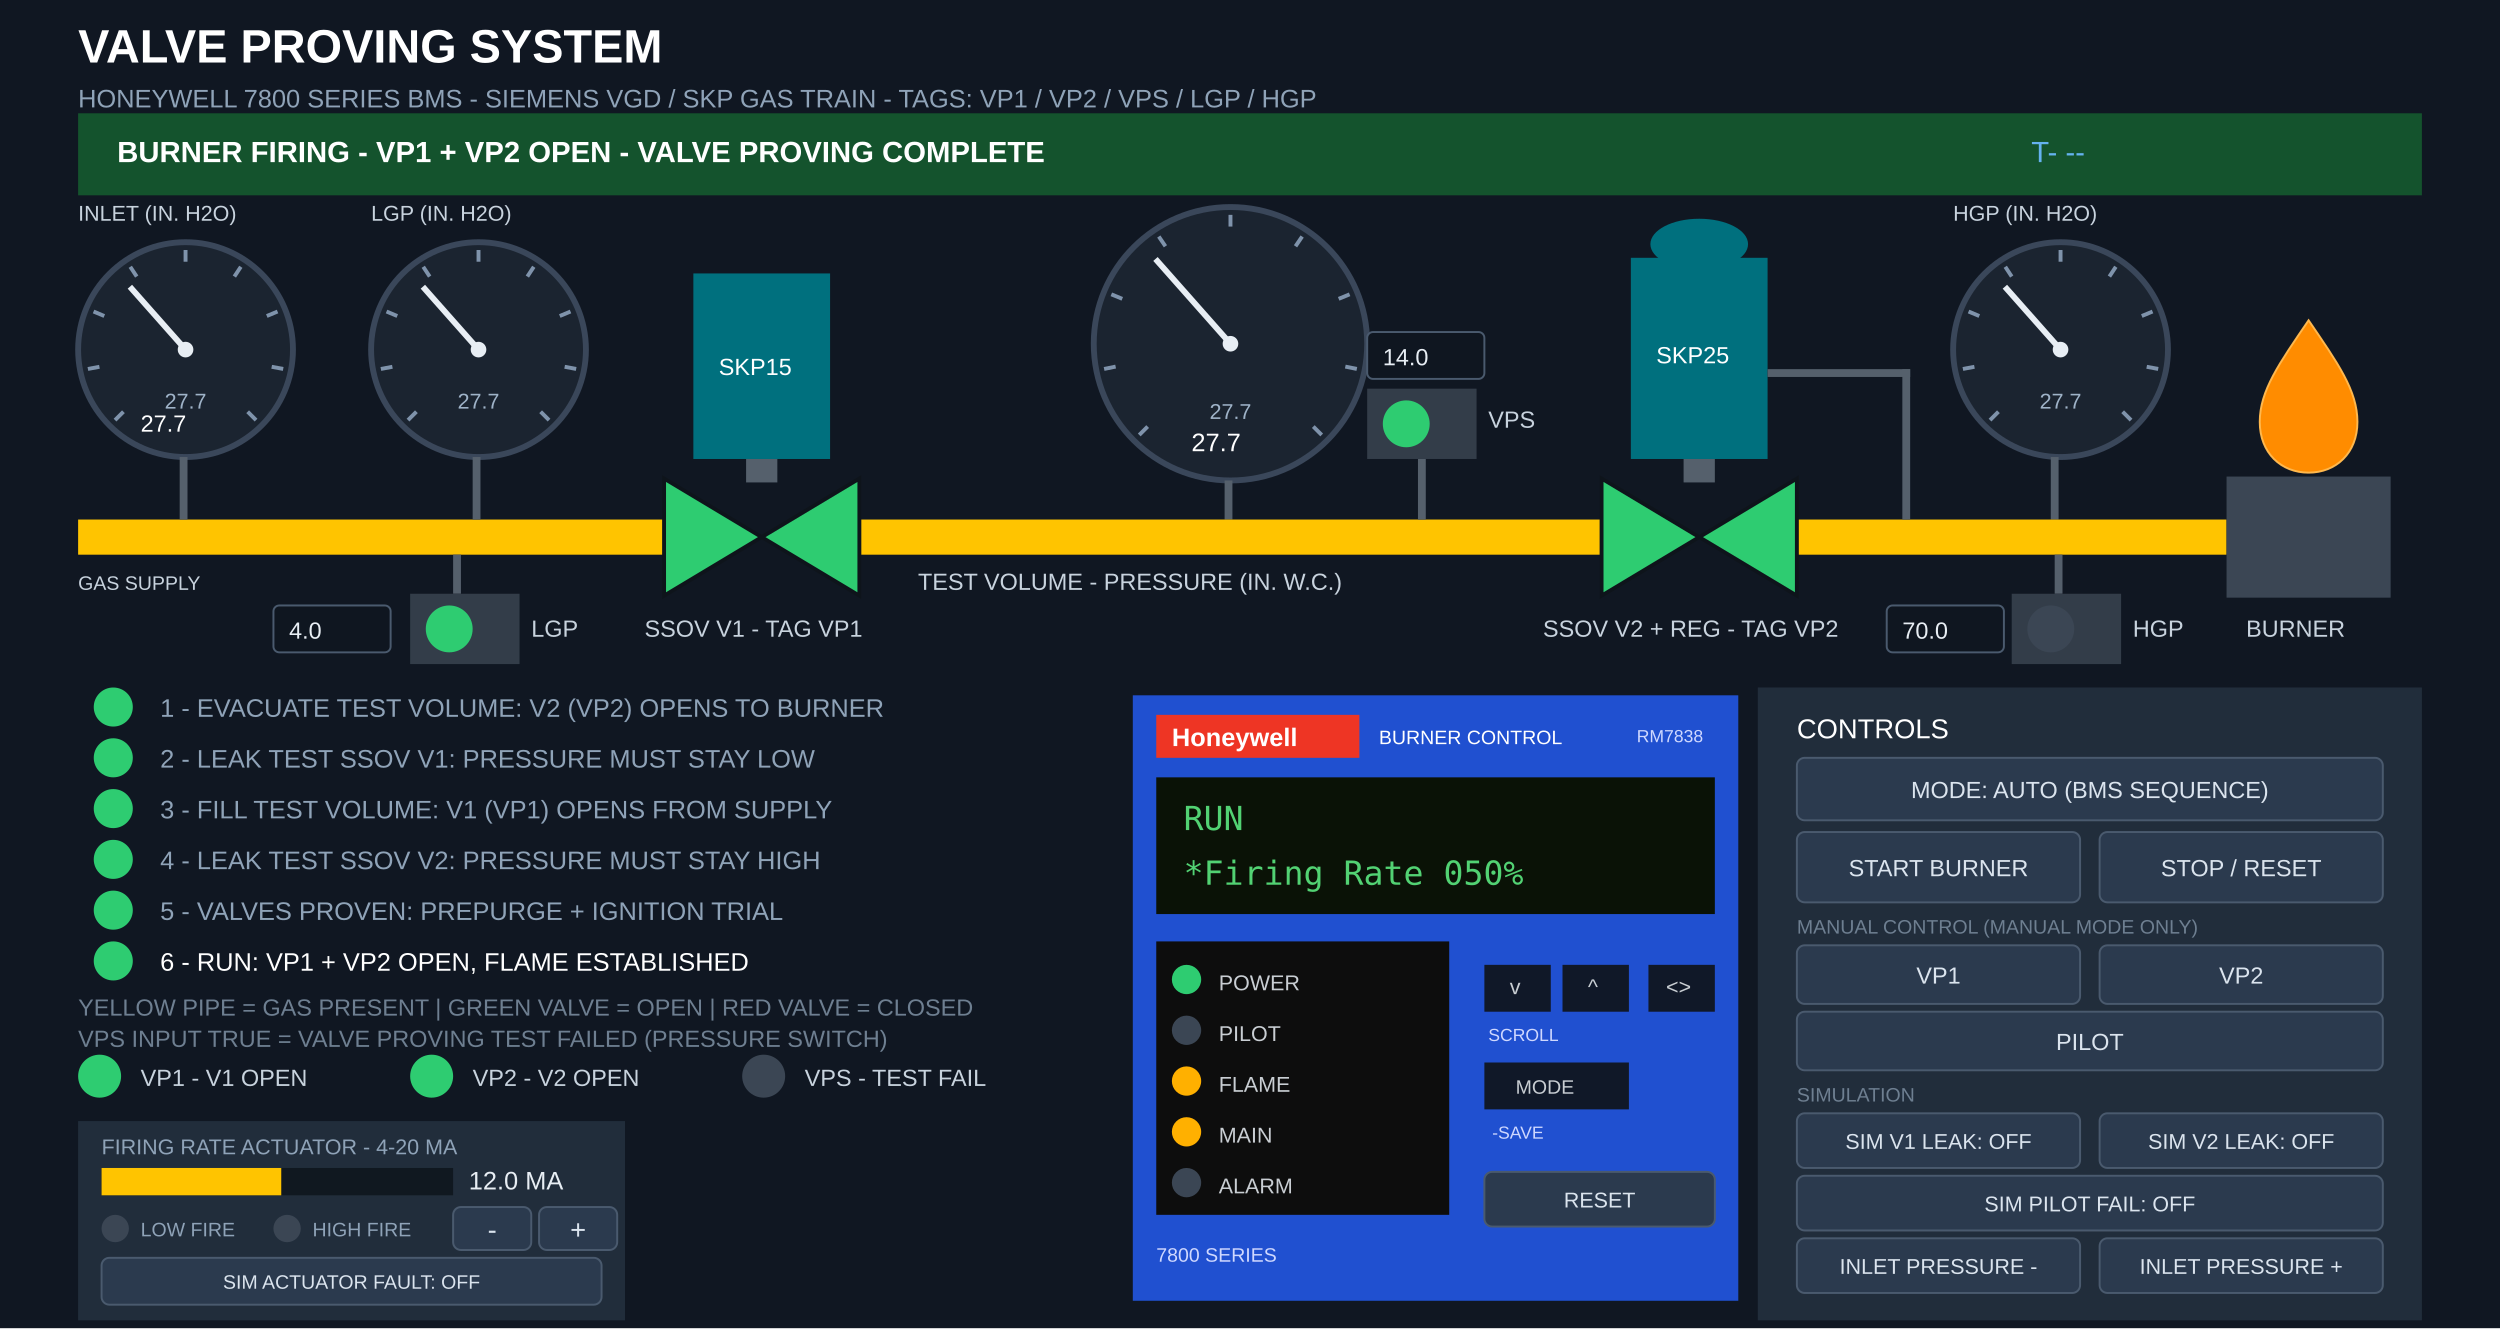
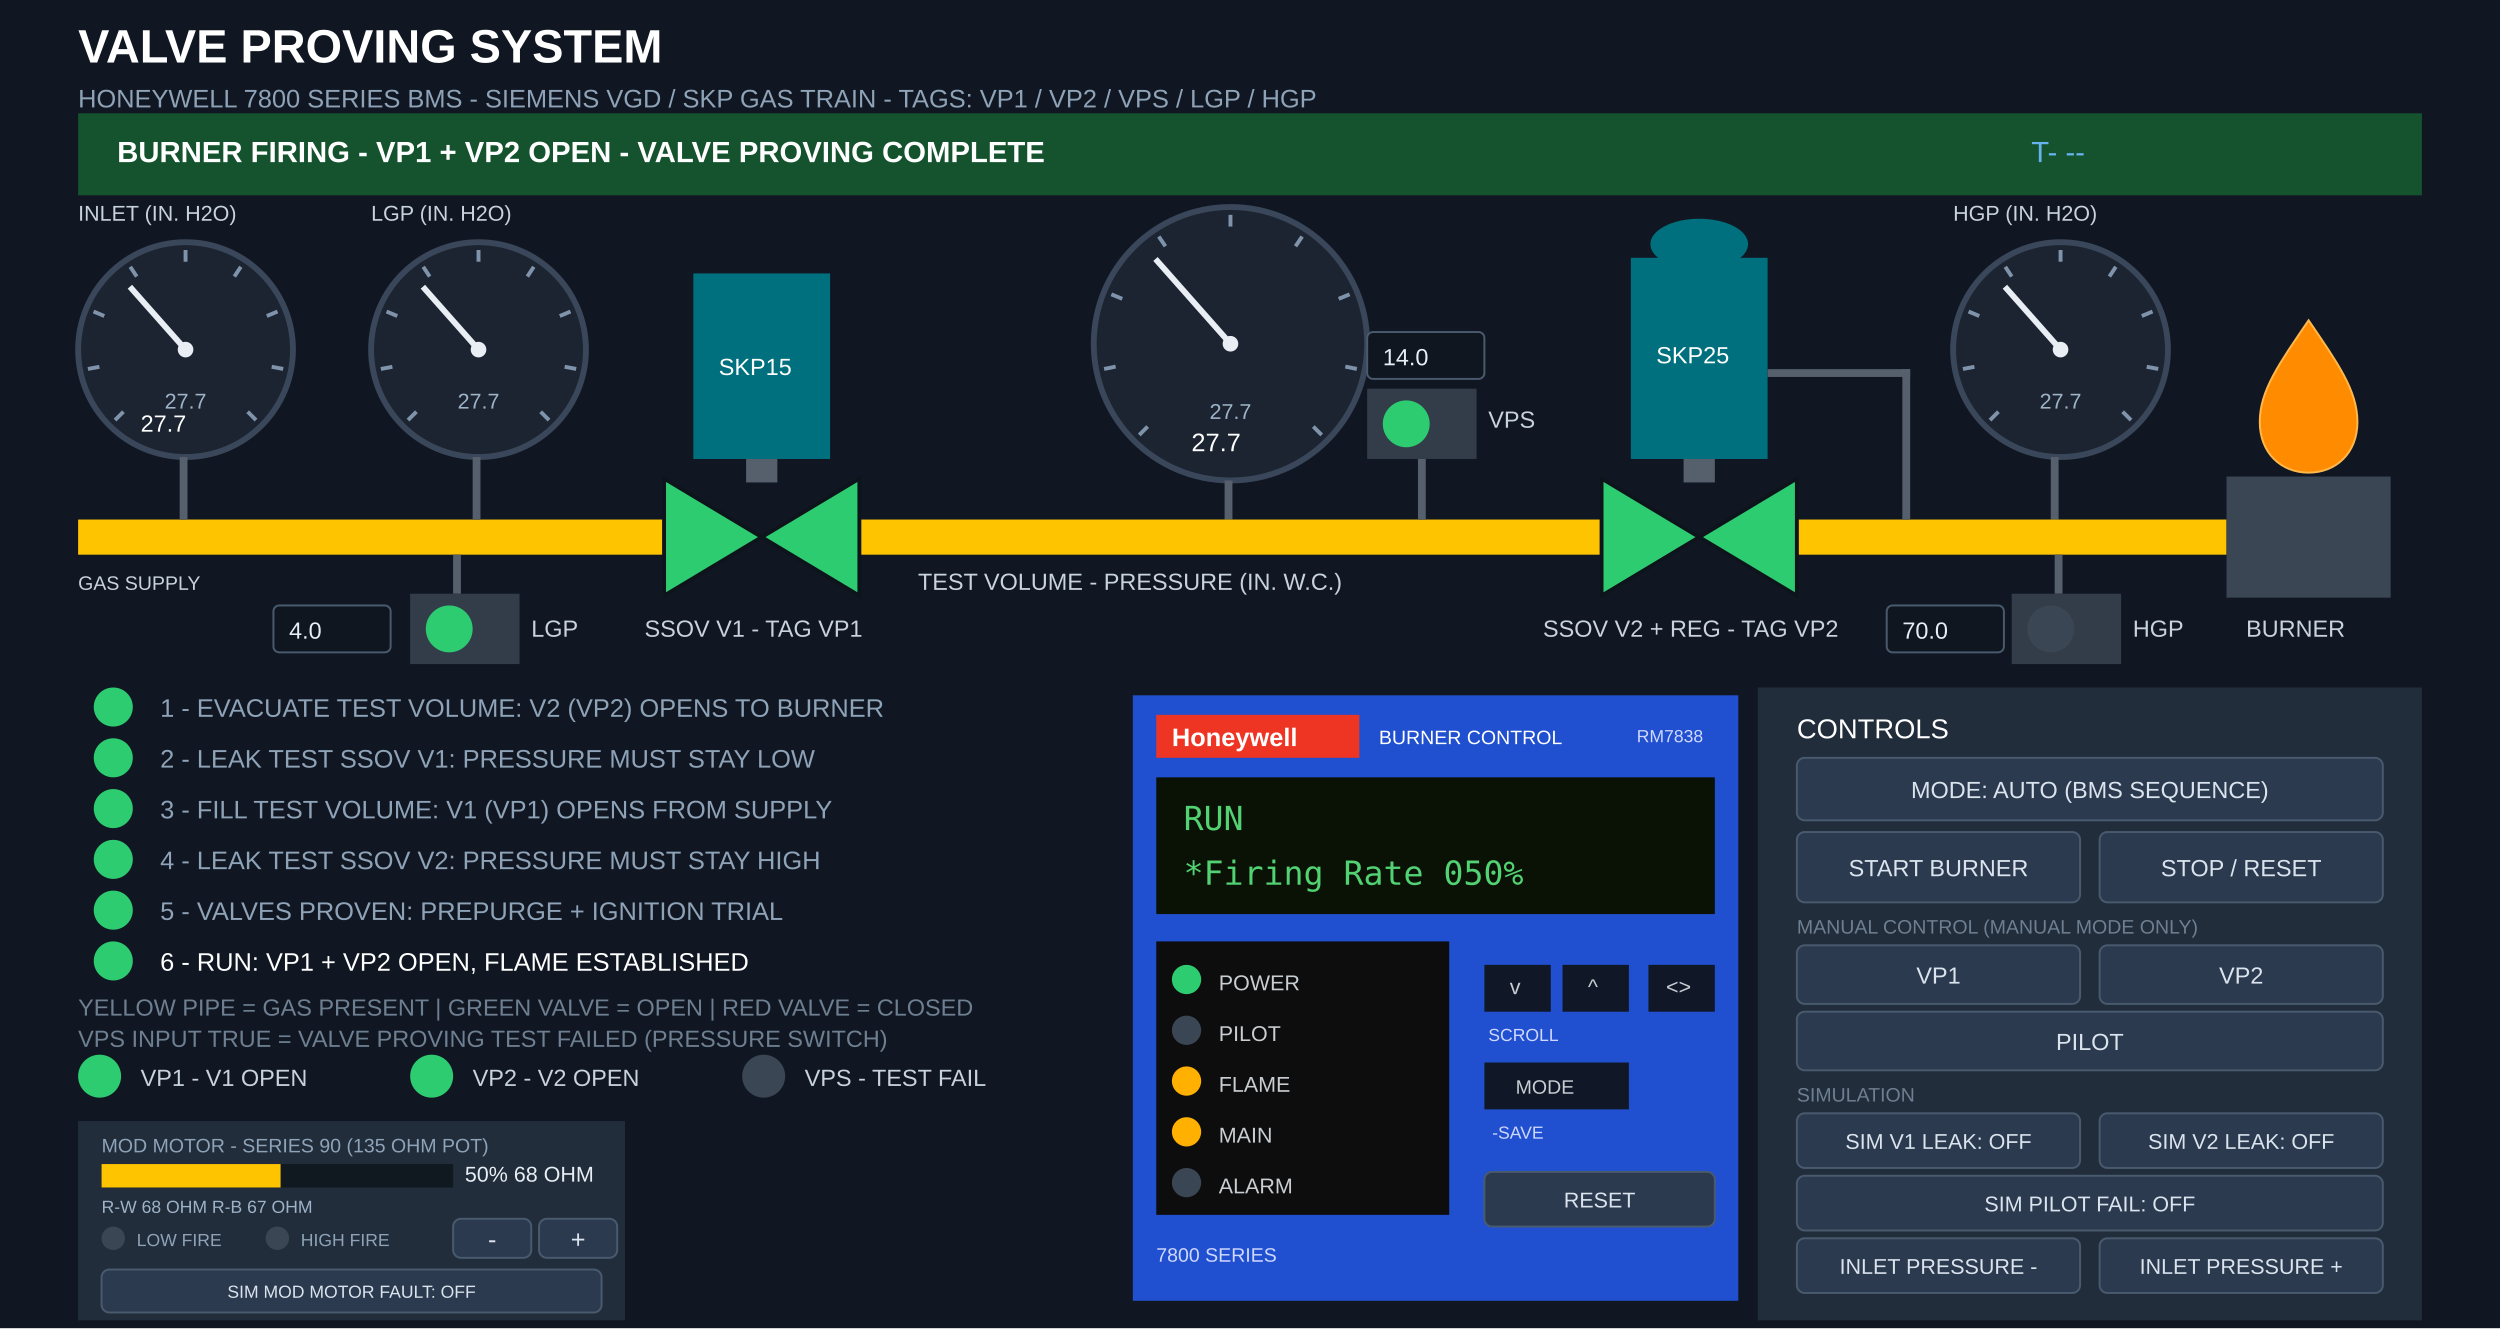
<svg xmlns="http://www.w3.org/2000/svg" width="1280" height="680" viewBox="0 0 1280 680">
  <rect width="1280" height="680" fill="#101722" />
  <text x="40.0" y="32.0" font-size="24.0" fill="#ffffff" font-family="Arial, sans-serif" font-weight="bold">VALVE PROVING SYSTEM</text>
  <text x="40.0" y="55.0" font-size="13.0" fill="#8fa3b8" font-family="Arial, sans-serif">HONEYWELL 7800 SERIES BMS - SIEMENS VGD / SKP GAS TRAIN - TAGS: VP1 / VP2 / VPS / LGP / HGP</text>
  <rect x="40.0" y="58.0" width="1200.0" height="42.0" fill="#14532D" />
  <text x="60.0" y="83.0" font-size="15.0" fill="#ffffff" font-family="Arial, sans-serif" font-weight="bold">BURNER FIRING - VP1 + VP2 OPEN - VALVE PROVING COMPLETE</text>
  <text x="1040.0" y="83.0" font-size="15.0" fill="#65b2ef" font-family="Arial, sans-serif">T- --</text>
  <circle cx="630.0" cy="176.0" r="70.0" fill="#1b2430" stroke="#3a475a" stroke-width="3" />
  <line x1="583.3" y1="222.7" x2="587.6" y2="218.4" stroke="#7f93ab" stroke-width="2" />
  <line x1="565.3" y1="188.9" x2="571.2" y2="187.7" stroke="#7f93ab" stroke-width="2" />
  <line x1="569.0" y1="150.7" x2="574.6" y2="153.0" stroke="#7f93ab" stroke-width="2" />
  <line x1="593.3" y1="121.1" x2="596.7" y2="126.1" stroke="#7f93ab" stroke-width="2" />
  <line x1="630.0" y1="110.0" x2="630.0" y2="116.0" stroke="#7f93ab" stroke-width="2" />
  <line x1="666.7" y1="121.1" x2="663.3" y2="126.1" stroke="#7f93ab" stroke-width="2" />
  <line x1="691.0" y1="150.7" x2="685.4" y2="153.0" stroke="#7f93ab" stroke-width="2" />
  <line x1="694.7" y1="188.9" x2="688.8" y2="187.7" stroke="#7f93ab" stroke-width="2" />
  <line x1="676.7" y1="222.7" x2="672.4" y2="218.4" stroke="#7f93ab" stroke-width="2" />
  <line x1="630.0" y1="176.0" x2="591.6" y2="132.6" stroke="#e8eef4" stroke-width="3" />
  <circle cx="630.0" cy="176.0" r="4" fill="#e8eef4" />
  <text x="630.0" y="214.5" font-size="11" fill="#9fb3c8" font-family="Arial" text-anchor="middle">27.7</text>
  <text x="610.0" y="231.0" font-size="13.0" fill="#ffffff" font-family="Arial, sans-serif">27.7</text>
  <rect x="627.0" y="246.0" width="4.0" height="20.0" fill="#55606c" />
  <text x="40.0" y="113.0" font-size="11.0" fill="#c8d3de" font-family="Arial, sans-serif">INLET (IN. H2O)</text>
  <circle cx="95.0" cy="179.0" r="55.0" fill="#1b2430" stroke="#3a475a" stroke-width="3" />
  <line x1="58.9" y1="215.1" x2="63.2" y2="210.8" stroke="#7f93ab" stroke-width="2" />
  <line x1="45.0" y1="188.9" x2="50.9" y2="187.8" stroke="#7f93ab" stroke-width="2" />
  <line x1="47.9" y1="159.5" x2="53.4" y2="161.8" stroke="#7f93ab" stroke-width="2" />
  <line x1="66.7" y1="136.6" x2="70.0" y2="141.6" stroke="#7f93ab" stroke-width="2" />
  <line x1="95.0" y1="128.0" x2="95.0" y2="134.0" stroke="#7f93ab" stroke-width="2" />
  <line x1="123.3" y1="136.6" x2="120.0" y2="141.6" stroke="#7f93ab" stroke-width="2" />
  <line x1="142.1" y1="159.5" x2="136.6" y2="161.8" stroke="#7f93ab" stroke-width="2" />
  <line x1="145.0" y1="188.9" x2="139.1" y2="187.8" stroke="#7f93ab" stroke-width="2" />
  <line x1="131.1" y1="215.1" x2="126.8" y2="210.8" stroke="#7f93ab" stroke-width="2" />
  <line x1="95.0" y1="179.0" x2="66.5" y2="146.8" stroke="#e8eef4" stroke-width="3" />
  <circle cx="95.0" cy="179.0" r="4" fill="#e8eef4" />
  <text x="95.0" y="209.2" font-size="11" fill="#9fb3c8" font-family="Arial" text-anchor="middle">27.7</text>
  <text x="72.0" y="221.0" font-size="12.0" fill="#ffffff" font-family="Arial, sans-serif">27.7</text>
  <text x="190.0" y="113.0" font-size="11.0" fill="#c8d3de" font-family="Arial, sans-serif">LGP (IN. H2O)</text>
  <circle cx="245.0" cy="179.0" r="55.0" fill="#1b2430" stroke="#3a475a" stroke-width="3" />
  <line x1="208.9" y1="215.1" x2="213.2" y2="210.8" stroke="#7f93ab" stroke-width="2" />
  <line x1="195.0" y1="188.9" x2="200.9" y2="187.8" stroke="#7f93ab" stroke-width="2" />
  <line x1="197.9" y1="159.5" x2="203.4" y2="161.8" stroke="#7f93ab" stroke-width="2" />
  <line x1="216.7" y1="136.6" x2="220.0" y2="141.6" stroke="#7f93ab" stroke-width="2" />
  <line x1="245.0" y1="128.0" x2="245.0" y2="134.0" stroke="#7f93ab" stroke-width="2" />
  <line x1="273.3" y1="136.6" x2="270.0" y2="141.6" stroke="#7f93ab" stroke-width="2" />
  <line x1="292.1" y1="159.5" x2="286.6" y2="161.8" stroke="#7f93ab" stroke-width="2" />
  <line x1="295.0" y1="188.9" x2="289.1" y2="187.8" stroke="#7f93ab" stroke-width="2" />
  <line x1="281.1" y1="215.1" x2="276.8" y2="210.8" stroke="#7f93ab" stroke-width="2" />
  <line x1="245.0" y1="179.0" x2="216.5" y2="146.8" stroke="#e8eef4" stroke-width="3" />
  <circle cx="245.0" cy="179.0" r="4" fill="#e8eef4" />
  <text x="245.0" y="209.2" font-size="11" fill="#9fb3c8" font-family="Arial" text-anchor="middle">27.7</text>
  <text x="1000.0" y="113.0" font-size="11.0" fill="#c8d3de" font-family="Arial, sans-serif">HGP (IN. H2O)</text>
  <circle cx="1055.0" cy="179.0" r="55.0" fill="#1b2430" stroke="#3a475a" stroke-width="3" />
  <line x1="1018.9" y1="215.1" x2="1023.2" y2="210.8" stroke="#7f93ab" stroke-width="2" />
  <line x1="1005.0" y1="188.9" x2="1010.9" y2="187.8" stroke="#7f93ab" stroke-width="2" />
  <line x1="1007.9" y1="159.5" x2="1013.4" y2="161.8" stroke="#7f93ab" stroke-width="2" />
  <line x1="1026.7" y1="136.6" x2="1030.0" y2="141.6" stroke="#7f93ab" stroke-width="2" />
  <line x1="1055.0" y1="128.0" x2="1055.0" y2="134.0" stroke="#7f93ab" stroke-width="2" />
  <line x1="1083.3" y1="136.6" x2="1080.0" y2="141.6" stroke="#7f93ab" stroke-width="2" />
  <line x1="1102.1" y1="159.5" x2="1096.6" y2="161.8" stroke="#7f93ab" stroke-width="2" />
  <line x1="1105.0" y1="188.9" x2="1099.1" y2="187.8" stroke="#7f93ab" stroke-width="2" />
  <line x1="1091.1" y1="215.1" x2="1086.8" y2="210.8" stroke="#7f93ab" stroke-width="2" />
  <line x1="1055.0" y1="179.0" x2="1026.5" y2="146.8" stroke="#e8eef4" stroke-width="3" />
  <circle cx="1055.0" cy="179.0" r="4" fill="#e8eef4" />
  <text x="1055.0" y="209.2" font-size="11" fill="#9fb3c8" font-family="Arial" text-anchor="middle">27.7</text>
  <rect x="1050.0" y="234.0" width="4.0" height="32.0" fill="#55606c" />
  <rect x="40.0" y="266.0" width="300.0" height="18.0" fill="#FFC400" />
  <rect x="440.0" y="266.0" width="380.0" height="18.0" fill="#FFC400" />
  <rect x="920.0" y="266.0" width="220.0" height="18.0" fill="#FFC400" />
  <rect x="726.0" y="235.0" width="4.0" height="31.0" fill="#55606c" />
  <rect x="700.0" y="199.0" width="56.0" height="36.0" fill="#333d49" />
  <ellipse cx="720.0" cy="217.0" rx="12.0" ry="12.0" fill="#2ECC71" />
  <text x="762.0" y="219.0" font-size="12.0" fill="#c8d3de" font-family="Arial, sans-serif">VPS</text>
  <rect x="92.0" y="234.0" width="4.0" height="32.0" fill="#55606c" />
  <rect x="242.0" y="234.0" width="4.0" height="32.0" fill="#55606c" />
  <rect x="232.0" y="284.0" width="4.0" height="20.0" fill="#55606c" />
  <rect x="210.0" y="304.0" width="56.0" height="36.0" fill="#333d49" />
  <ellipse cx="230.0" cy="322.0" rx="12.0" ry="12.0" fill="#2ECC71" />
  <text x="272.0" y="326.0" font-size="12.0" fill="#c8d3de" font-family="Arial, sans-serif">LGP</text>
  <rect x="1052.0" y="284.0" width="4.0" height="20.0" fill="#55606c" />
  <rect x="1030.0" y="304.0" width="56.0" height="36.0" fill="#333d49" />
  <ellipse cx="1050.0" cy="322.0" rx="12.0" ry="12.0" fill="#3b4654" />
  <text x="1092.0" y="326.0" font-size="12.0" fill="#c8d3de" font-family="Arial, sans-serif">HGP</text>
  <rect x="140.0" y="310.0" width="60.0" height="24.0" rx="3" fill="#0f1620" stroke="#4a5a6e" />
  <text x="148.0" y="327.0" font-size="12" fill="#e8eef4" font-family="Arial">4.0</text>
  <rect x="966.0" y="310.0" width="60.0" height="24.0" rx="3" fill="#0f1620" stroke="#4a5a6e" />
  <text x="974.0" y="327.0" font-size="12" fill="#e8eef4" font-family="Arial">70.0</text>
  <rect x="700.0" y="170.0" width="60.0" height="24.0" rx="3" fill="#0f1620" stroke="#4a5a6e" />
  <text x="708.0" y="187.0" font-size="12" fill="#e8eef4" font-family="Arial">14.0</text>
  <rect x="382.0" y="235.0" width="16.0" height="12.0" fill="#55606c" />
  <rect x="355.0" y="140.0" width="70.0" height="95.0" fill="#00707e" />
  <text x="368.0" y="192.0" font-size="12.0" fill="#ffffff" font-family="Arial, sans-serif">SKP15</text>
  <g transform="translate(340.0,245.0)">
    <path d="M 0 0 L 50 30 L 100 0 L 100 60 L 50 30 L 0 60 Z" fill="#2ECC71" stroke="#0e141b" stroke-width="2.0" />
  </g>
  <text x="330.0" y="326.0" font-size="12.0" fill="#c8d3de" font-family="Arial, sans-serif">SSOV V1 - TAG VP1</text>
  <rect x="862.0" y="235.0" width="16.0" height="12.0" fill="#55606c" />
  <ellipse cx="870.0" cy="125.0" rx="25.0" ry="13.0" fill="#00707e" />
  <rect x="835.0" y="132.0" width="70.0" height="103.0" fill="#00707e" />
  <text x="848.0" y="186.0" font-size="12.0" fill="#ffffff" font-family="Arial, sans-serif">SKP25</text>
  <rect x="905.0" y="189.0" width="73.0" height="4.0" fill="#55606c" />
  <rect x="974.0" y="189.0" width="4.0" height="77.0" fill="#55606c" />
  <g transform="translate(820.0,245.0)">
    <path d="M 0 0 L 50 30 L 100 0 L 100 60 L 50 30 L 0 60 Z" fill="#2ECC71" stroke="#0e141b" stroke-width="2.0" />
  </g>
  <text x="790.0" y="326.0" font-size="12.0" fill="#c8d3de" font-family="Arial, sans-serif">SSOV V2 + REG - TAG VP2</text>
  <rect x="1140.0" y="244.0" width="84.0" height="62.0" fill="#3b4654" />
  <text x="1150.0" y="326.0" font-size="12.0" fill="#c8d3de" font-family="Arial, sans-serif">BURNER</text>
  <g transform="translate(1157.0,164.0)">
    <path d="M 25 0 C 40 22 50 36 50 52 C 50 68 39 78 25 78 C 11 78 0 68 0 52 C 0 36 10 22 25 0 Z" fill="#FF8C00" stroke="#ffb84d" stroke-width="1.0" />
  </g>
  <text x="40.0" y="302.0" font-size="10.0" fill="#c8d3de" font-family="Arial, sans-serif">GAS SUPPLY</text>
  <text x="470.0" y="302.0" font-size="12.0" fill="#c8d3de" font-family="Arial, sans-serif">TEST VOLUME - PRESSURE (IN. W.C.)</text>
  <ellipse cx="58.0" cy="362.0" rx="10.0" ry="10.0" fill="#2ECC71" />
  <text x="82.0" y="367.0" font-size="13.0" fill="#8fa3b8" font-family="Arial, sans-serif">1 - EVACUATE TEST VOLUME: V2 (VP2) OPENS TO BURNER</text>
  <ellipse cx="58.0" cy="388.0" rx="10.0" ry="10.0" fill="#2ECC71" />
  <text x="82.0" y="393.0" font-size="13.0" fill="#8fa3b8" font-family="Arial, sans-serif">2 - LEAK TEST SSOV V1: PRESSURE MUST STAY LOW</text>
  <ellipse cx="58.0" cy="414.0" rx="10.0" ry="10.0" fill="#2ECC71" />
  <text x="82.0" y="419.0" font-size="13.0" fill="#8fa3b8" font-family="Arial, sans-serif">3 - FILL TEST VOLUME: V1 (VP1) OPENS FROM SUPPLY</text>
  <ellipse cx="58.0" cy="440.0" rx="10.0" ry="10.0" fill="#2ECC71" />
  <text x="82.0" y="445.0" font-size="13.0" fill="#8fa3b8" font-family="Arial, sans-serif">4 - LEAK TEST SSOV V2: PRESSURE MUST STAY HIGH</text>
  <ellipse cx="58.0" cy="466.0" rx="10.0" ry="10.0" fill="#2ECC71" />
  <text x="82.0" y="471.0" font-size="13.0" fill="#8fa3b8" font-family="Arial, sans-serif">5 - VALVES PROVEN: PREPURGE + IGNITION TRIAL</text>
  <ellipse cx="58.0" cy="492.0" rx="10.0" ry="10.0" fill="#2ECC71" />
  <text x="82.0" y="497.0" font-size="13.0" fill="#ffffff" font-family="Arial, sans-serif">6 - RUN: VP1 + VP2 OPEN, FLAME ESTABLISHED</text>
  <text x="40.0" y="520.0" font-size="12.0" fill="#6e7f91" font-family="Arial, sans-serif">YELLOW PIPE = GAS PRESENT | GREEN VALVE = OPEN | RED VALVE = CLOSED</text>
  <text x="40.0" y="536.0" font-size="12.0" fill="#6e7f91" font-family="Arial, sans-serif">VPS INPUT TRUE = VALVE PROVING TEST FAILED (PRESSURE SWITCH)</text>
  <ellipse cx="51.0" cy="551.0" rx="11.0" ry="11.0" fill="#2ECC71" />
  <text x="72.0" y="556.0" font-size="12.0" fill="#c8d3de" font-family="Arial, sans-serif">VP1 - V1 OPEN</text>
  <ellipse cx="221.0" cy="551.0" rx="11.0" ry="11.0" fill="#2ECC71" />
  <text x="242.0" y="556.0" font-size="12.0" fill="#c8d3de" font-family="Arial, sans-serif">VP2 - V2 OPEN</text>
  <ellipse cx="391.0" cy="551.0" rx="11.0" ry="11.0" fill="#3b4654" />
  <text x="412.0" y="556.0" font-size="12.0" fill="#c8d3de" font-family="Arial, sans-serif">VPS - TEST FAIL</text>
  <rect x="40.0" y="574.0" width="280.0" height="102.0" fill="#212d3b" />
-   <text x="52.0" y="591.0" font-size="11.0" fill="#8fa3b8" font-family="Arial, sans-serif">FIRING RATE ACTUATOR - 4-20 MA</text>
-   <rect x="52.0" y="598.0" width="180.0" height="14.0" fill="#101820" />
-   <rect x="52.0" y="598.0" width="92.0" height="14.0" fill="#ffc400" />
-   <text x="240.0" y="609.0" font-size="13.0" fill="#e8eef4" font-family="Arial, sans-serif">12.0 MA</text>
-   <ellipse cx="59.0" cy="629.0" rx="7.0" ry="7.0" fill="#3b4654" />
-   <text x="72.0" y="633.0" font-size="10.0" fill="#8fa3b8" font-family="Arial, sans-serif">LOW FIRE</text>
-   <ellipse cx="147.0" cy="629.0" rx="7.0" ry="7.0" fill="#3b4654" />
-   <text x="160.0" y="633.0" font-size="10.0" fill="#8fa3b8" font-family="Arial, sans-serif">HIGH FIRE</text>
-   <rect x="232.0" y="618.0" width="40.0" height="22.0" rx="4" fill="#2b3a4e" stroke="#4a5a6e" />
-   <text x="252.0" y="634.385" font-size="14.0" fill="#dbe4ee" font-family="Arial" text-anchor="middle">-</text>
-   <rect x="276.0" y="618.0" width="40.0" height="22.0" rx="4" fill="#2b3a4e" stroke="#4a5a6e" />
-   <text x="296.0" y="634.385" font-size="14.0" fill="#dbe4ee" font-family="Arial" text-anchor="middle">+</text>
-   <rect x="52.0" y="644.0" width="256.0" height="24.0" rx="4" fill="#2b3a4e" stroke="#4a5a6e" />
-   <text x="180.0" y="659.846" font-size="10.0" fill="#dbe4ee" font-family="Arial" text-anchor="middle">SIM ACTUATOR FAULT: OFF</text>
+   <text x="52.0" y="590.0" font-size="10.0" fill="#8fa3b8" font-family="Arial, sans-serif">MOD MOTOR - SERIES 90 (135 OHM POT)</text>
+   <rect x="52.0" y="596.0" width="180.0" height="12.0" fill="#101820" />
+   <rect x="52.0" y="596.0" width="91.659" height="12.0" fill="#ffc400" />
+   <text x="238.0" y="605.0" font-size="11.0" fill="#e8eef4" font-family="Arial, sans-serif">50%  68 OHM</text>
+   <text x="52.0" y="621.0" font-size="9.0" fill="#9fb3c8" font-family="Arial, sans-serif">R-W 68 OHM   R-B 67 OHM</text>
+   <ellipse cx="58.0" cy="634.0" rx="6.0" ry="6.0" fill="#3b4654" />
+   <text x="70.0" y="638.0" font-size="9.0" fill="#8fa3b8" font-family="Arial, sans-serif">LOW FIRE</text>
+   <ellipse cx="142.0" cy="634.0" rx="6.0" ry="6.0" fill="#3b4654" />
+   <text x="154.0" y="638.0" font-size="9.0" fill="#8fa3b8" font-family="Arial, sans-serif">HIGH FIRE</text>
+   <rect x="232.0" y="624.0" width="40.0" height="20.0" rx="4" fill="#2b3a4e" stroke="#4a5a6e" />
+   <text x="252.0" y="639.0" font-size="13.0" fill="#dbe4ee" font-family="Arial" text-anchor="middle">-</text>
+   <rect x="276.0" y="624.0" width="40.0" height="20.0" rx="4" fill="#2b3a4e" stroke="#4a5a6e" />
+   <text x="296.0" y="639.0" font-size="13.0" fill="#dbe4ee" font-family="Arial" text-anchor="middle">+</text>
+   <rect x="52.0" y="650.0" width="256.0" height="22.0" rx="4" fill="#2b3a4e" stroke="#4a5a6e" />
+   <text x="180.0" y="664.462" font-size="9.0" fill="#dbe4ee" font-family="Arial" text-anchor="middle">SIM MOD MOTOR FAULT: OFF</text>
  <rect x="580.0" y="356.0" width="310.0" height="310.0" fill="#2050d0" />
  <rect x="592.0" y="366.0" width="104.0" height="22.0" fill="#ee3524" />
  <text x="600.0" y="382.0" font-size="13.0" fill="#ffffff" font-family="Arial, sans-serif" font-weight="bold">Honeywell</text>
  <text x="706.0" y="381.0" font-size="10.0" fill="#ffffff" font-family="Arial, sans-serif">BURNER CONTROL</text>
  <text x="838.0" y="380.0" font-size="9.0" fill="#cfd8ff" font-family="Arial, sans-serif">RM7838</text>
  <rect x="592.0" y="398.0" width="286.0" height="70.0" fill="#0a1206" />
  <text x="606.0" y="425.0" font-size="17.0" fill="#52d273" font-family="monospace">RUN</text>
  <text x="606.0" y="453.0" font-size="17.0" fill="#52d273" font-family="monospace">*Firing Rate  050%</text>
  <rect x="592.0" y="482.0" width="150.0" height="140.0" fill="#0d0d0d" />
  <ellipse cx="607.5" cy="501.5" rx="7.5" ry="7.5" fill="#2ECC71" />
  <text x="624.0" y="507.0" font-size="11.0" fill="#c9ced3" font-family="Arial, sans-serif">POWER</text>
  <ellipse cx="607.5" cy="527.5" rx="7.5" ry="7.5" fill="#3b4654" />
  <text x="624.0" y="533.0" font-size="11.0" fill="#c9ced3" font-family="Arial, sans-serif">PILOT</text>
  <ellipse cx="607.5" cy="553.5" rx="7.5" ry="7.5" fill="#FFB000" />
  <text x="624.0" y="559.0" font-size="11.0" fill="#c9ced3" font-family="Arial, sans-serif">FLAME</text>
  <ellipse cx="607.5" cy="579.5" rx="7.5" ry="7.5" fill="#FFB000" />
  <text x="624.0" y="585.0" font-size="11.0" fill="#c9ced3" font-family="Arial, sans-serif">MAIN</text>
  <ellipse cx="607.5" cy="605.5" rx="7.5" ry="7.5" fill="#3b4654" />
  <text x="624.0" y="611.0" font-size="11.0" fill="#c9ced3" font-family="Arial, sans-serif">ALARM</text>
  <rect x="760.0" y="494.0" width="34.0" height="24.0" fill="#101828" />
  <text x="773.0" y="509.0" font-size="11.0" fill="#c9ced3" font-family="Arial, sans-serif">v</text>
  <rect x="800.0" y="494.0" width="34.0" height="24.0" fill="#101828" />
  <text x="813.0" y="509.0" font-size="11.0" fill="#c9ced3" font-family="Arial, sans-serif">^</text>
  <rect x="844.0" y="494.0" width="34.0" height="24.0" fill="#101828" />
  <text x="853.0" y="509.0" font-size="11.0" fill="#c9ced3" font-family="Arial, sans-serif">&lt;&gt;</text>
  <text x="762.0" y="533.0" font-size="9.0" fill="#cfd8ff" font-family="Arial, sans-serif">SCROLL</text>
  <rect x="760.0" y="544.0" width="74.0" height="24.0" fill="#101828" />
  <text x="776.0" y="560.0" font-size="10.0" fill="#c9ced3" font-family="Arial, sans-serif">MODE</text>
  <text x="764.0" y="583.0" font-size="9.0" fill="#cfd8ff" font-family="Arial, sans-serif">-SAVE</text>
  <rect x="760.0" y="600.0" width="118.0" height="28.0" rx="4" fill="#2b3a4e" stroke="#4a5a6e" />
  <text x="819.0" y="618.231" font-size="11.0" fill="#dbe4ee" font-family="Arial" text-anchor="middle">RESET</text>
  <text x="592.0" y="646.0" font-size="10.0" fill="#cfd8ff" font-family="Arial, sans-serif">7800 SERIES</text>
  <rect x="900.0" y="352.0" width="340.0" height="324.0" fill="#212d3b" />
  <text x="920.0" y="378.0" font-size="14.0" fill="#ffffff" font-family="Arial, sans-serif">CONTROLS</text>
  <rect x="920.0" y="388.0" width="300.0" height="32.0" rx="4" fill="#2b3a4e" stroke="#4a5a6e" />
  <text x="1070.0" y="408.615" font-size="12.0" fill="#dbe4ee" font-family="Arial" text-anchor="middle">MODE: AUTO (BMS SEQUENCE)</text>
  <rect x="920.0" y="426.0" width="145.0" height="36.0" rx="4" fill="#2b3a4e" stroke="#4a5a6e" />
  <text x="992.5" y="448.615" font-size="12.0" fill="#dbe4ee" font-family="Arial" text-anchor="middle">START BURNER</text>
  <rect x="1075.0" y="426.0" width="145.0" height="36.0" rx="4" fill="#2b3a4e" stroke="#4a5a6e" />
  <text x="1147.5" y="448.615" font-size="12.0" fill="#dbe4ee" font-family="Arial" text-anchor="middle">STOP / RESET</text>
  <text x="920.0" y="478.0" font-size="10.0" fill="#6e7f91" font-family="Arial, sans-serif">MANUAL CONTROL (MANUAL MODE ONLY)</text>
  <rect x="920.0" y="484.0" width="145.0" height="30.0" rx="4" fill="#2b3a4e" stroke="#4a5a6e" />
  <text x="992.5" y="503.615" font-size="12.0" fill="#dbe4ee" font-family="Arial" text-anchor="middle">VP1</text>
  <rect x="1075.0" y="484.0" width="145.0" height="30.0" rx="4" fill="#2b3a4e" stroke="#4a5a6e" />
  <text x="1147.5" y="503.615" font-size="12.0" fill="#dbe4ee" font-family="Arial" text-anchor="middle">VP2</text>
  <rect x="920.0" y="518.0" width="300.0" height="30.0" rx="4" fill="#2b3a4e" stroke="#4a5a6e" />
  <text x="1070.0" y="537.615" font-size="12.0" fill="#dbe4ee" font-family="Arial" text-anchor="middle">PILOT</text>
  <text x="920.0" y="564.0" font-size="10.0" fill="#6e7f91" font-family="Arial, sans-serif">SIMULATION</text>
  <rect x="920.0" y="570.0" width="145.0" height="28.0" rx="4" fill="#2b3a4e" stroke="#4a5a6e" />
  <text x="992.5" y="588.231" font-size="11.0" fill="#dbe4ee" font-family="Arial" text-anchor="middle">SIM V1 LEAK: OFF</text>
  <rect x="1075.0" y="570.0" width="145.0" height="28.0" rx="4" fill="#2b3a4e" stroke="#4a5a6e" />
  <text x="1147.5" y="588.231" font-size="11.0" fill="#dbe4ee" font-family="Arial" text-anchor="middle">SIM V2 LEAK: OFF</text>
  <rect x="920.0" y="602.0" width="300.0" height="28.0" rx="4" fill="#2b3a4e" stroke="#4a5a6e" />
  <text x="1070.0" y="620.231" font-size="11.0" fill="#dbe4ee" font-family="Arial" text-anchor="middle">SIM PILOT FAIL: OFF</text>
  <rect x="920.0" y="634.0" width="145.0" height="28.0" rx="4" fill="#2b3a4e" stroke="#4a5a6e" />
  <text x="992.5" y="652.231" font-size="11.0" fill="#dbe4ee" font-family="Arial" text-anchor="middle">INLET PRESSURE -</text>
  <rect x="1075.0" y="634.0" width="145.0" height="28.0" rx="4" fill="#2b3a4e" stroke="#4a5a6e" />
  <text x="1147.5" y="652.231" font-size="11.0" fill="#dbe4ee" font-family="Arial" text-anchor="middle">INLET PRESSURE +</text>
</svg>
